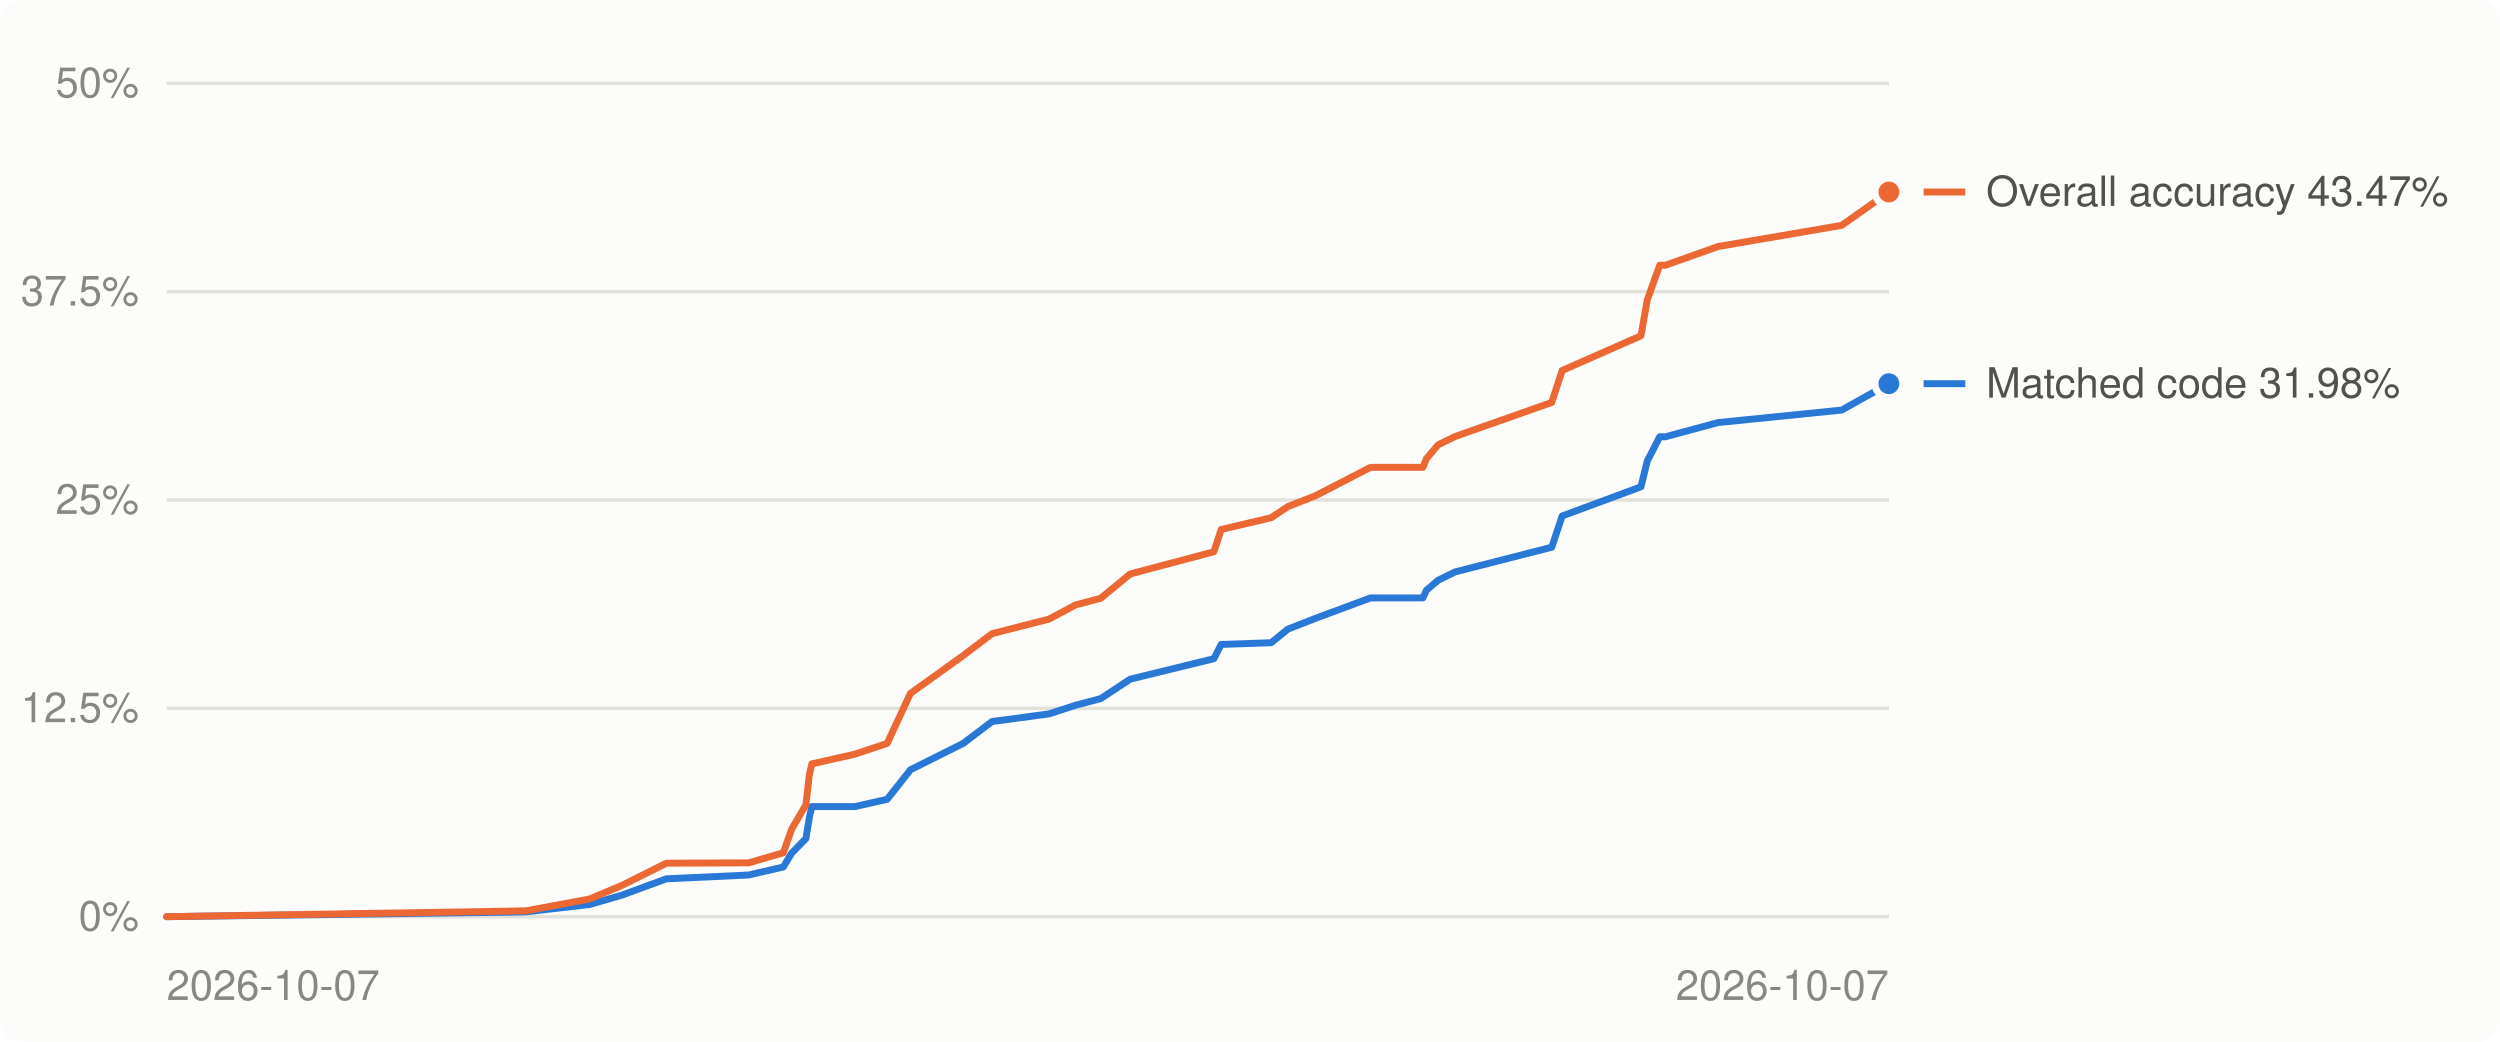
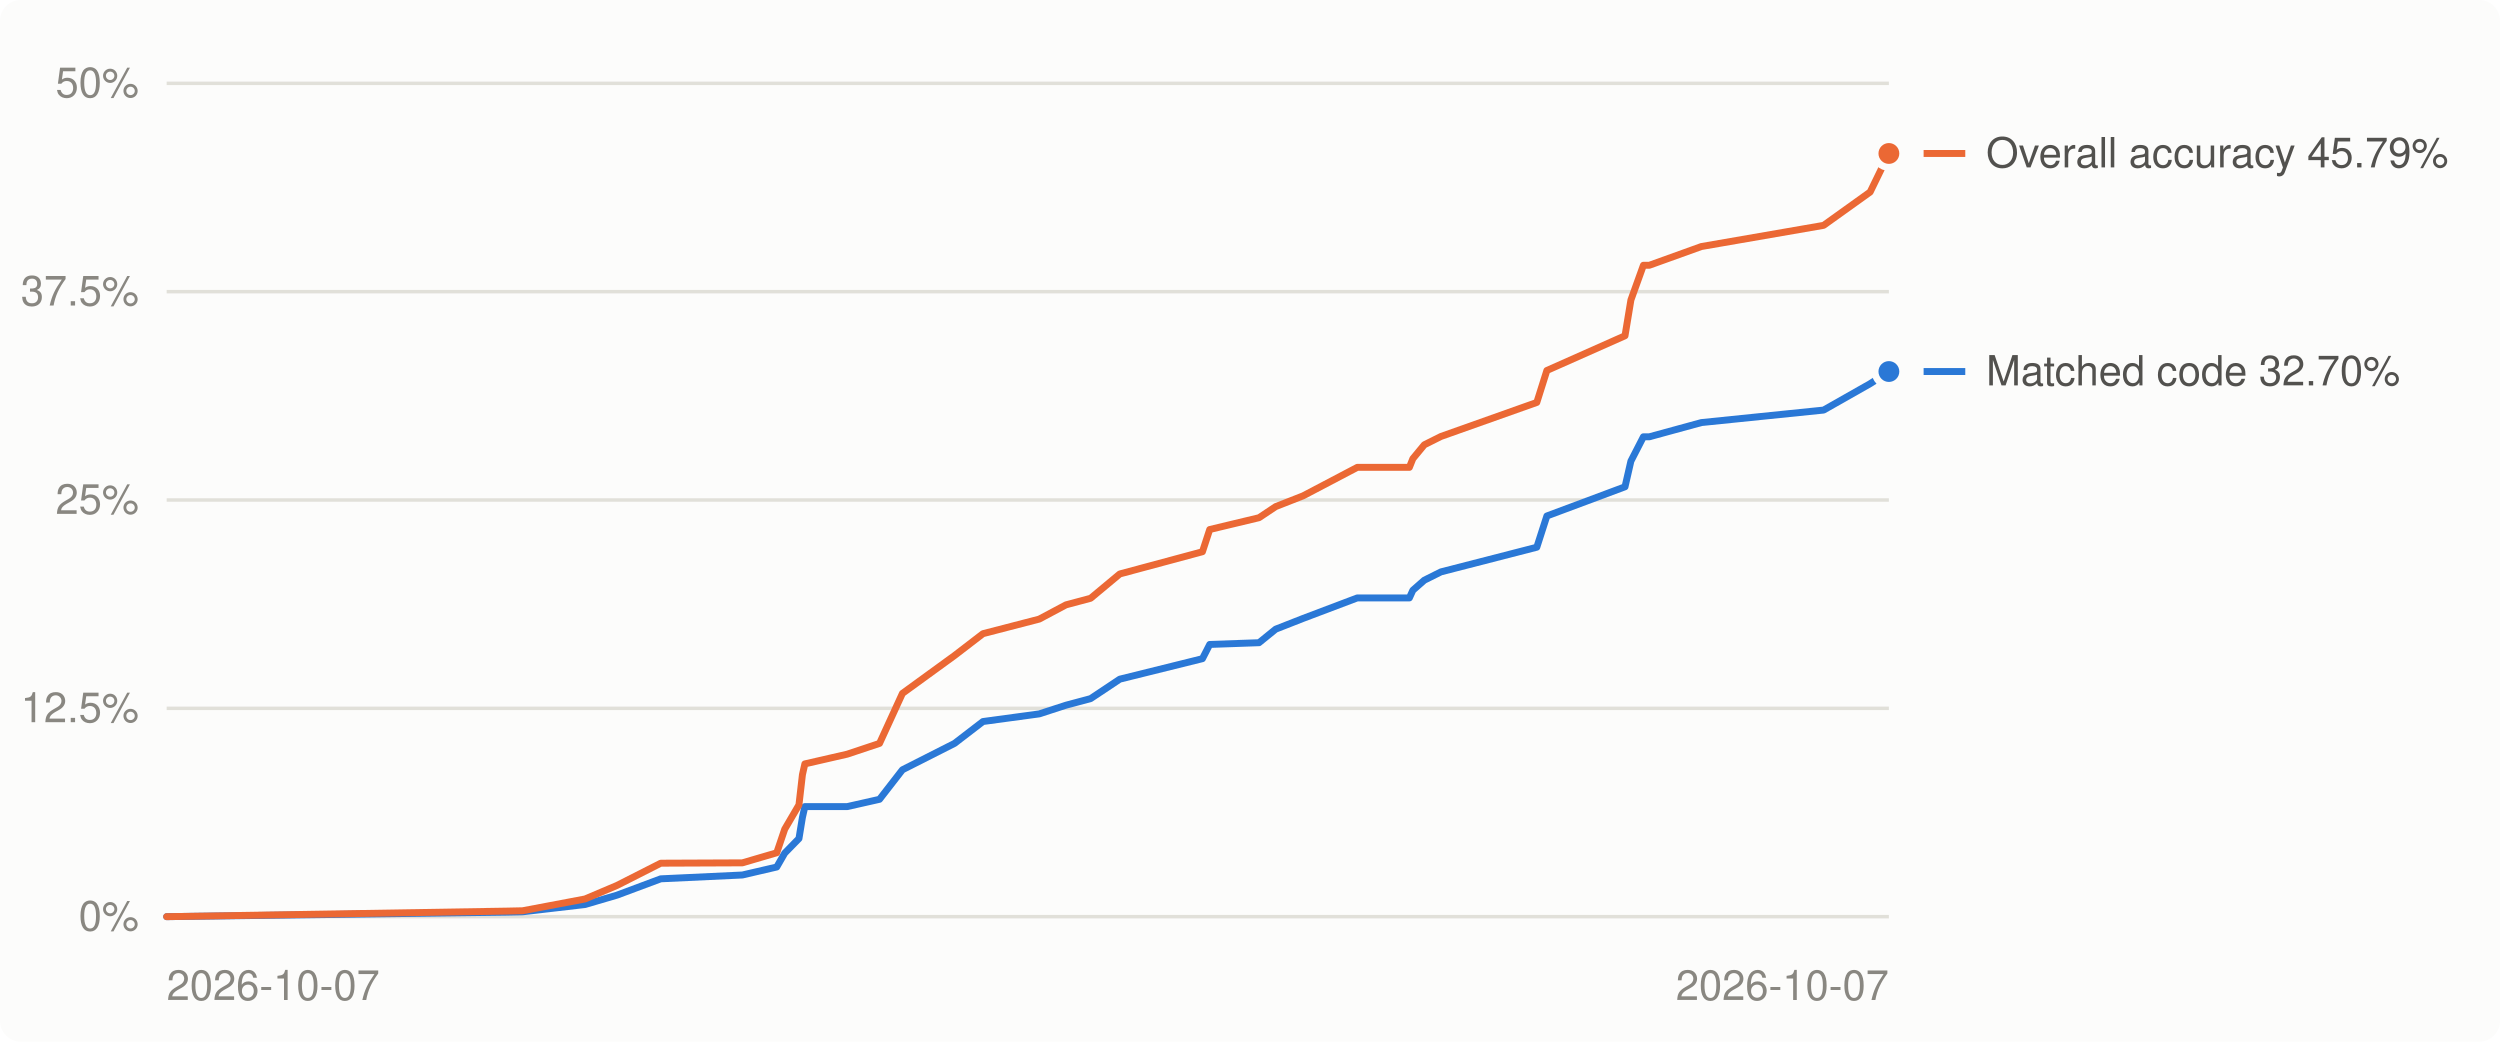
<svg xmlns="http://www.w3.org/2000/svg" viewBox="0 0 720 300" width="720" height="300" role="img" aria-label="Decompilation progress over time">
  <style>
.bg{fill:#fcfcfb}.grid{stroke:#e1e0d9}.muted{fill:#898781}.lbl{fill:#52514e}.ln0{stroke:#2a78d6}.dot0{fill:#2a78d6;stroke:#fcfcfb}.ln1{stroke:#eb6834}.dot1{fill:#eb6834;stroke:#fcfcfb}
@media (prefers-color-scheme: dark){.bg{fill:#1a1a19}.grid{stroke:#2c2c2a}.muted{fill:#898781}.lbl{fill:#c3c2b7}.ln0{stroke:#3987e5}.dot0{fill:#3987e5;stroke:#1a1a19}.ln1{stroke:#d95926}.dot1{fill:#d95926;stroke:#1a1a19}}
text{font:12px -apple-system,BlinkMacSystemFont,'Segoe UI',Helvetica,Arial,sans-serif}
</style>
  <rect class="bg" width="720" height="300" rx="6" />
  <line x1="48" x2="544" y1="264.0" y2="264.0" class="grid" stroke-width="1" />
  <text x="40" y="268.0" class="muted" text-anchor="end">0%</text>
  <line x1="48" x2="544" y1="204.0" y2="204.0" class="grid" stroke-width="1" />
  <text x="40" y="208.0" class="muted" text-anchor="end">12.5%</text>
  <line x1="48" x2="544" y1="144.0" y2="144.0" class="grid" stroke-width="1" />
  <text x="40" y="148.0" class="muted" text-anchor="end">25%</text>
  <line x1="48" x2="544" y1="84.0" y2="84.0" class="grid" stroke-width="1" />
  <text x="40" y="88.0" class="muted" text-anchor="end">37.5%</text>
  <line x1="48" x2="544" y1="24.0" y2="24.0" class="grid" stroke-width="1" />
  <text x="40" y="28.0" class="muted" text-anchor="end">50%</text>
  <text class="muted" x="48.0" y="288" text-anchor="start">2026-10-07</text>
  <text class="muted" x="544.0" y="288" text-anchor="end">2026-10-07</text>
-   <polyline points="48.0,264.0 147.0,262.7 151.6,262.6 169.8,260.5 179.1,257.8 191.9,253.1 215.6,252.0 225.6,249.7 228.0,245.7 232.1,241.5 233.1,235.4 233.8,232.3 246.2,232.3 255.5,230.2 262.2,221.7 277.4,214.1 285.7,207.8 302.1,205.6 309.8,203.1 317.0,201.2 325.5,195.6 349.6,189.7 351.7,185.6 366.1,185.1 370.9,181.2 378.8,178.1 394.7,172.2 409.8,172.2 410.8,170.0 414.2,167.1 419.1,164.7 446.9,157.6 449.9,148.6 472.6,140.2 474.4,132.8 478.0,125.8 479.6,125.8 494.8,121.7 530.4,118.1 544.0,110.5" fill="none" class="ln0" stroke-width="2" stroke-linejoin="round" stroke-linecap="round" />
-   <polyline points="48.0,264.0 147.0,262.4 151.6,262.3 169.8,258.9 179.1,255.0 191.9,248.6 215.6,248.5 225.6,245.6 228.0,238.8 232.1,231.8 233.1,223.1 233.8,220.0 246.2,217.2 255.5,214.1 262.2,199.7 277.4,188.8 285.7,182.5 302.1,178.3 309.8,174.2 317.0,172.3 325.5,165.3 349.6,158.9 351.7,152.5 366.1,149.1 370.9,145.9 378.8,142.8 394.7,134.6 409.8,134.6 410.8,132.1 414.2,128.1 419.1,125.7 446.9,115.9 449.9,106.7 472.6,96.7 474.4,86.4 478.0,76.4 479.6,76.4 494.8,71.0 530.4,64.9 544.0,55.3" fill="none" class="ln1" stroke-width="2" stroke-linejoin="round" stroke-linecap="round" />
-   <circle cx="544.0" cy="110.5" r="4" class="dot0" stroke-width="2" />
-   <circle cx="544.0" cy="55.3" r="4" class="dot1" stroke-width="2" />
-   <line x1="554" x2="566" y1="110.5" y2="110.5" class="ln0" stroke-width="2" />
-   <text class="lbl" x="572" y="114.5">Matched code 31.98%</text>
-   <line x1="554" x2="566" y1="55.3" y2="55.3" class="ln1" stroke-width="2" />
-   <text class="lbl" x="572" y="59.3">Overall accuracy 43.47%</text>
+   <polyline points="48.0,264.0 145.9,262.7 150.5,262.6 168.5,260.5 177.7,257.8 190.3,253.1 213.8,252.0 223.7,249.7 226.0,245.7 230.1,241.5 231.1,235.4 231.8,232.3 244.0,232.3 253.3,230.2 259.9,221.7 274.9,214.1 283.1,207.8 299.3,205.6 307.0,203.1 314.1,201.2 322.5,195.6 346.3,189.7 348.4,185.6 362.6,185.1 367.4,181.2 375.3,178.1 390.9,172.2 405.9,172.2 406.9,170.0 410.2,167.1 415.0,164.7 442.6,157.6 445.5,148.6 468.0,140.2 469.7,132.8 473.3,125.8 475.0,125.8 490.0,121.7 525.2,118.1 538.6,110.5 544.0,107.0" fill="none" class="ln0" stroke-width="2" stroke-linejoin="round" stroke-linecap="round" />
+   <polyline points="48.0,264.0 145.9,262.4 150.5,262.3 168.5,258.9 177.7,255.0 190.3,248.6 213.8,248.5 223.7,245.6 226.0,238.8 230.1,231.8 231.1,223.1 231.8,220.0 244.0,217.2 253.3,214.1 259.9,199.7 274.9,188.8 283.1,182.5 299.3,178.3 307.0,174.2 314.1,172.3 322.5,165.3 346.3,158.9 348.4,152.5 362.6,149.1 367.4,145.9 375.3,142.8 390.9,134.6 405.9,134.6 406.9,132.1 410.2,128.1 415.0,125.7 442.6,115.9 445.5,106.7 468.0,96.7 469.7,86.4 473.3,76.4 475.0,76.4 490.0,71.0 525.2,64.9 538.6,55.3 544.0,44.2" fill="none" class="ln1" stroke-width="2" stroke-linejoin="round" stroke-linecap="round" />
+   <circle cx="544.0" cy="107.0" r="4" class="dot0" stroke-width="2" />
+   <circle cx="544.0" cy="44.2" r="4" class="dot1" stroke-width="2" />
+   <line x1="554" x2="566" y1="107.0" y2="107.0" class="ln0" stroke-width="2" />
+   <text class="lbl" x="572" y="111.0">Matched code 32.70%</text>
+   <line x1="554" x2="566" y1="44.2" y2="44.2" class="ln1" stroke-width="2" />
+   <text class="lbl" x="572" y="48.2">Overall accuracy 45.79%</text>
</svg>
